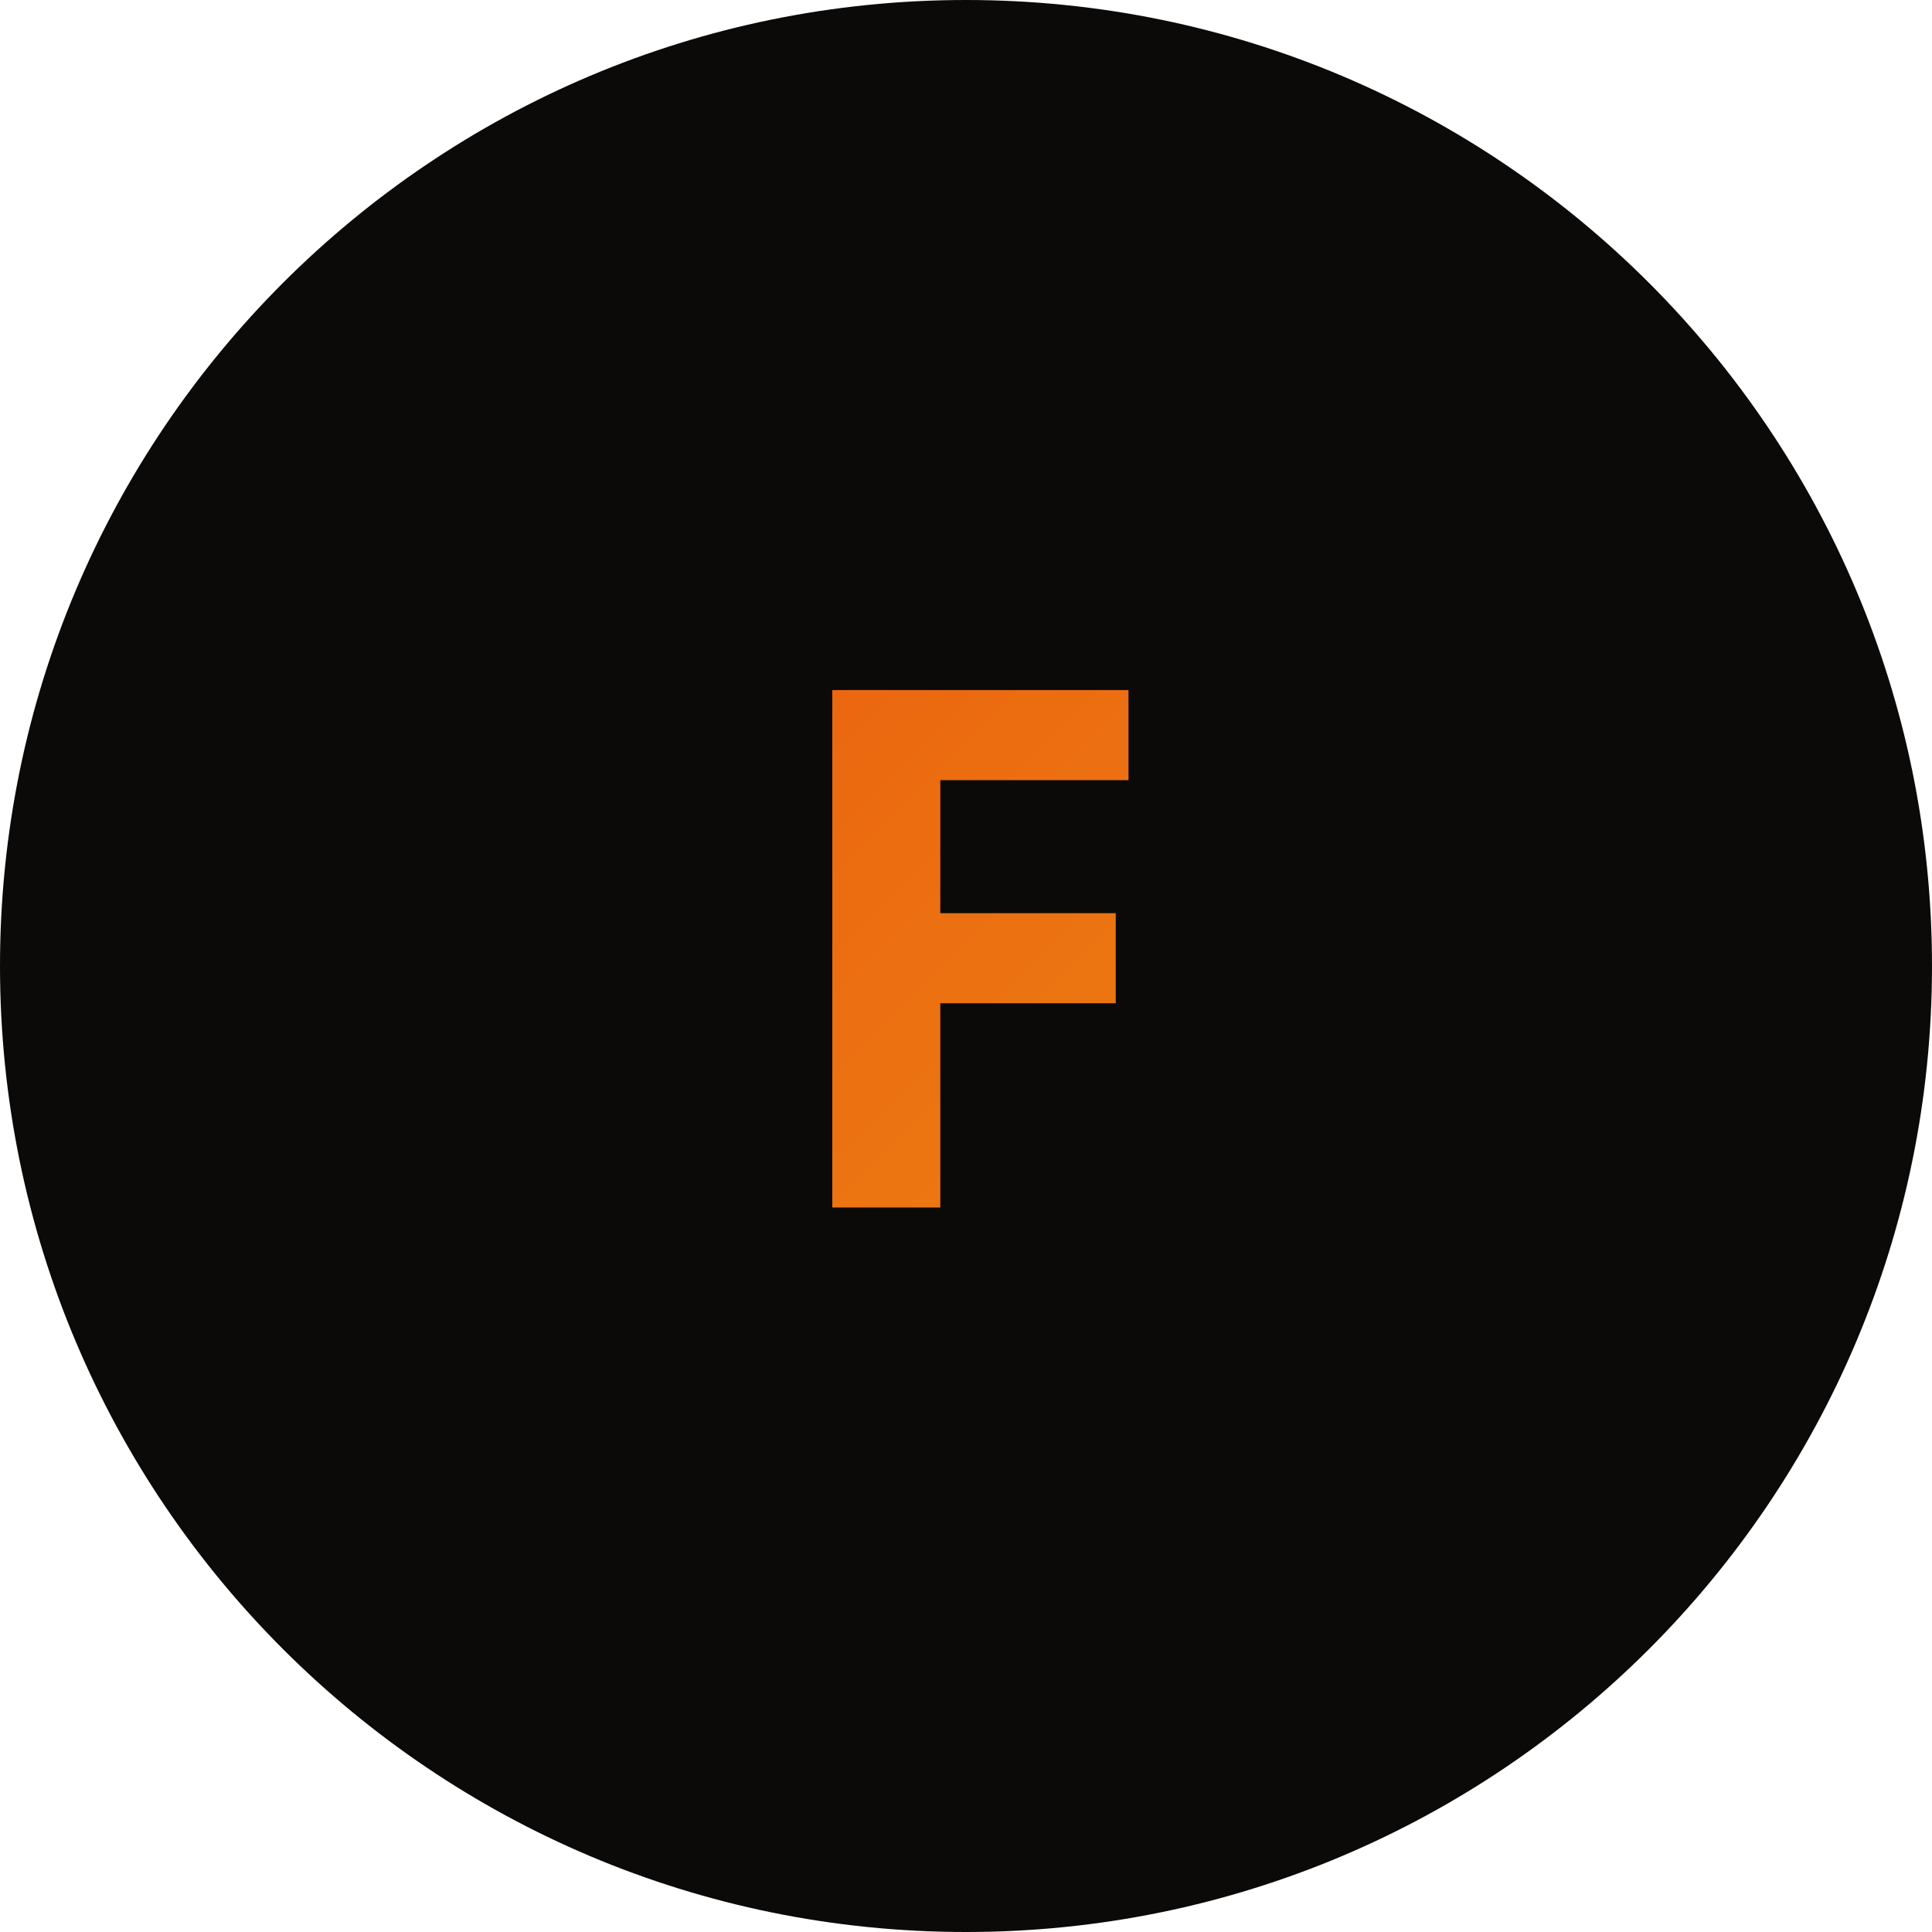
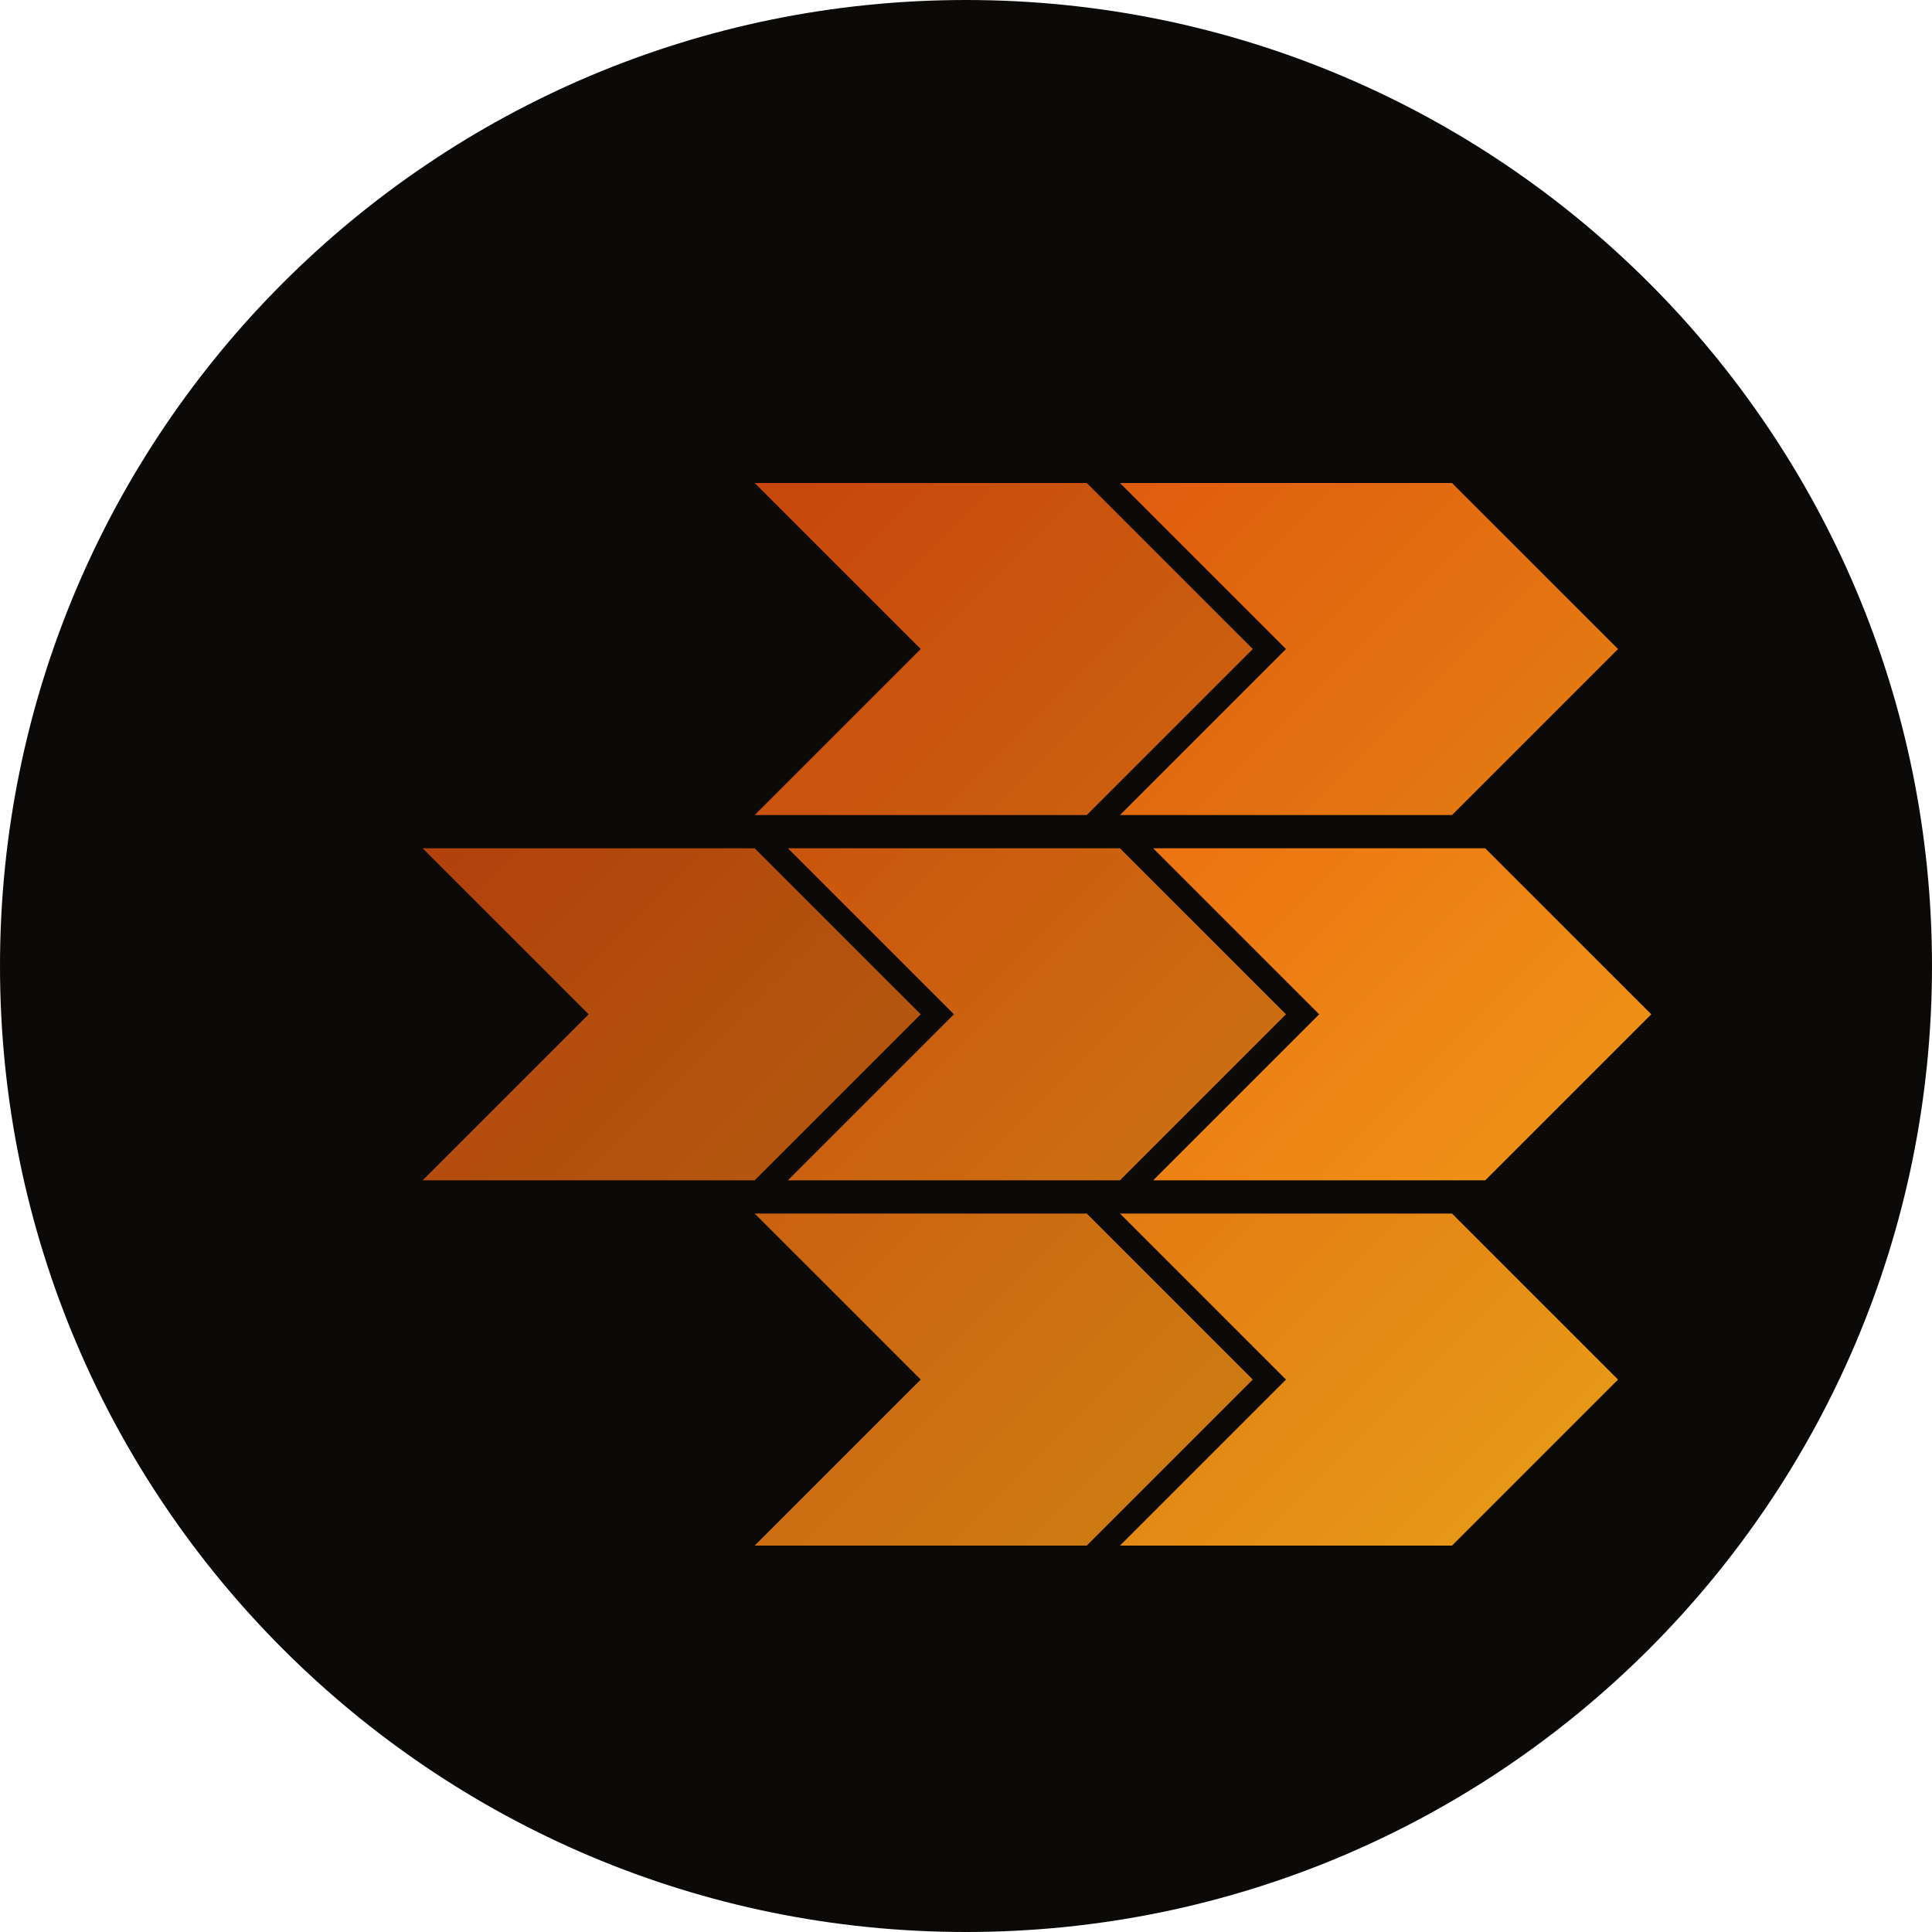
<svg xmlns="http://www.w3.org/2000/svg" width="64" height="64" viewBox="0 0 64 64">
  <circle cx="32" cy="32" r="32" fill="#0b0a08" />
-   <text x="32" y="40" text-anchor="middle" font-family="sans-serif" font-weight="700" font-size="24" fill="url(#fg)">F</text>
+   <g transform="translate(14, 16) scale(0.55)">
+     <polygon points="20,0 40,0 50,10 40,20 20,20 30,10" fill="url(#fg)" opacity="0.85" />
+     <polygon points="42,0 62,0 72,10 62,20 42,20 52,10" fill="url(#fg)" opacity="0.95" />
+     <polygon points="0,22 20,22 30,32 20,42 0,42 10,32" fill="url(#fg)" opacity="0.75" />
+     <polygon points="22,22 42,22 52,32 42,42 22,42 32,32" fill="url(#fg)" opacity="0.85" />
+     <polygon points="44,22 64,22 74,32 64,42 44,42 54,32" fill="url(#fg)" />
+     <polygon points="20,44 40,44 50,54 40,64 20,64 30,54" fill="url(#fg)" opacity="0.85" />
+     <polygon points="42,44 62,44 72,54 62,64 42,64 52,54" fill="url(#fg)" opacity="0.95" />
+   </g>
  <defs>
    <linearGradient id="fg" x1="0" y1="0" x2="64" y2="64" gradientUnits="userSpaceOnUse">
      <stop stop-color="#e8420a" />
      <stop offset="1" stop-color="#f0a018" />
    </linearGradient>
  </defs>
</svg>
